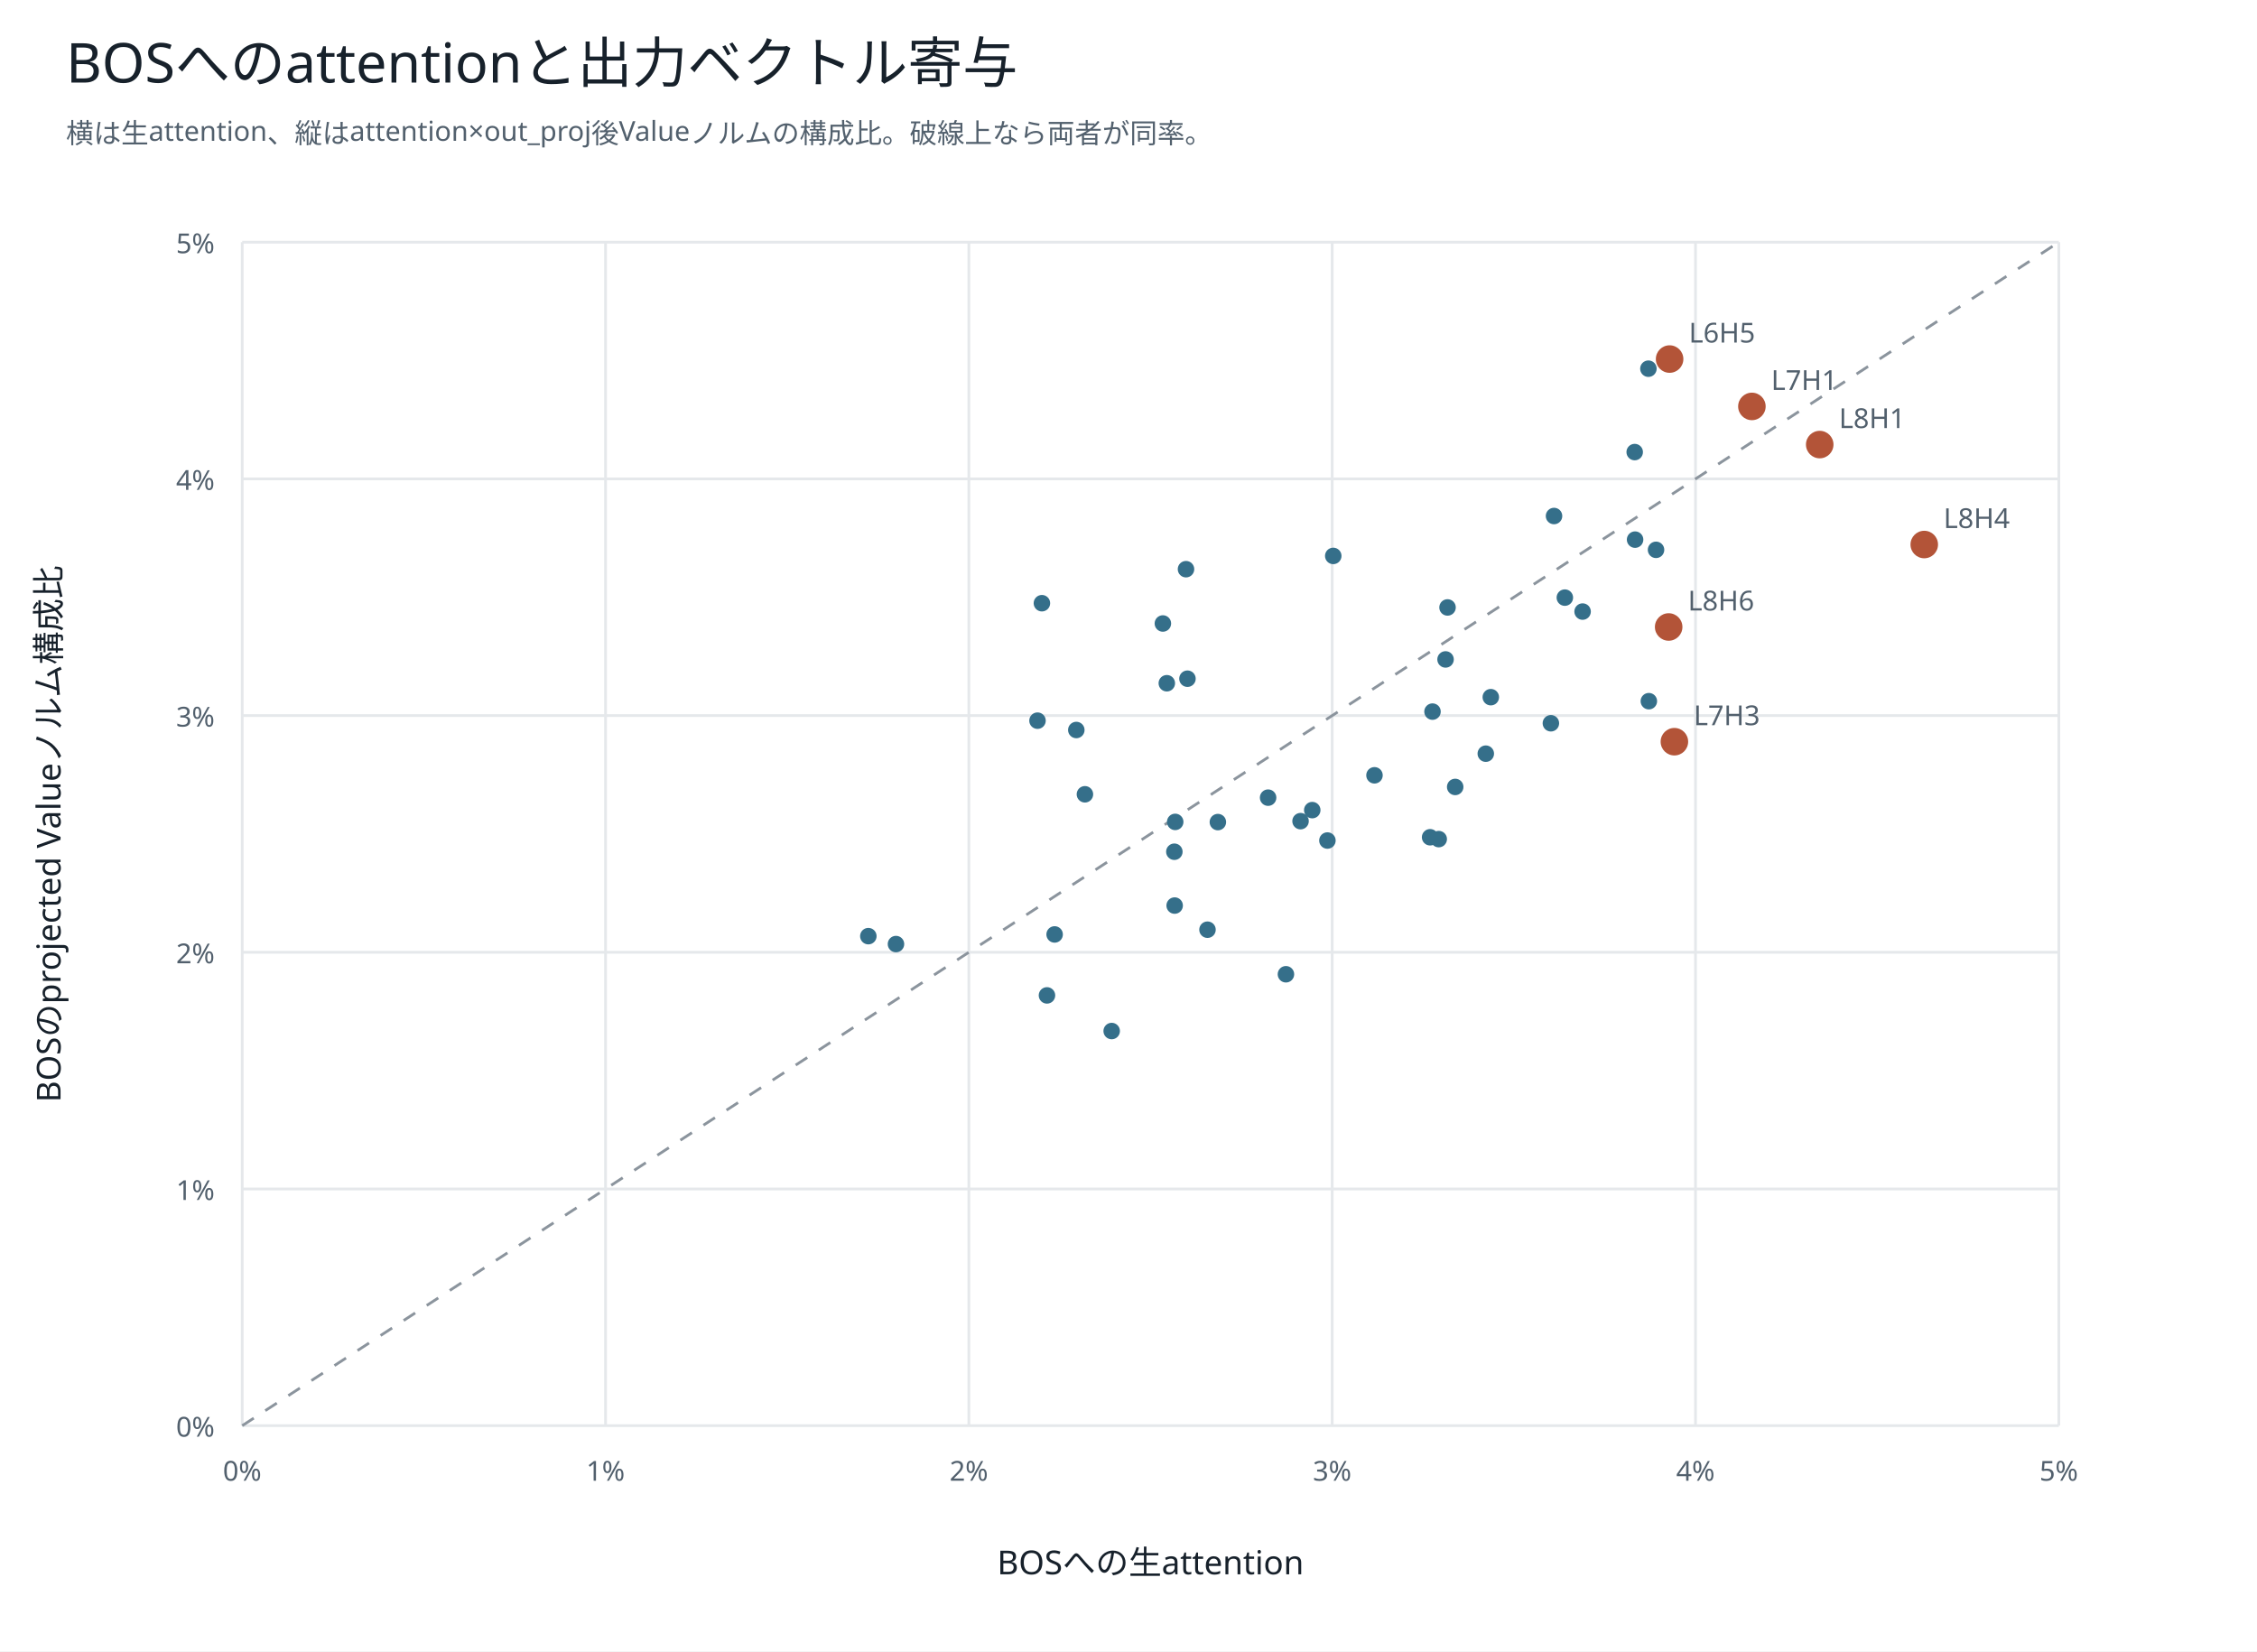
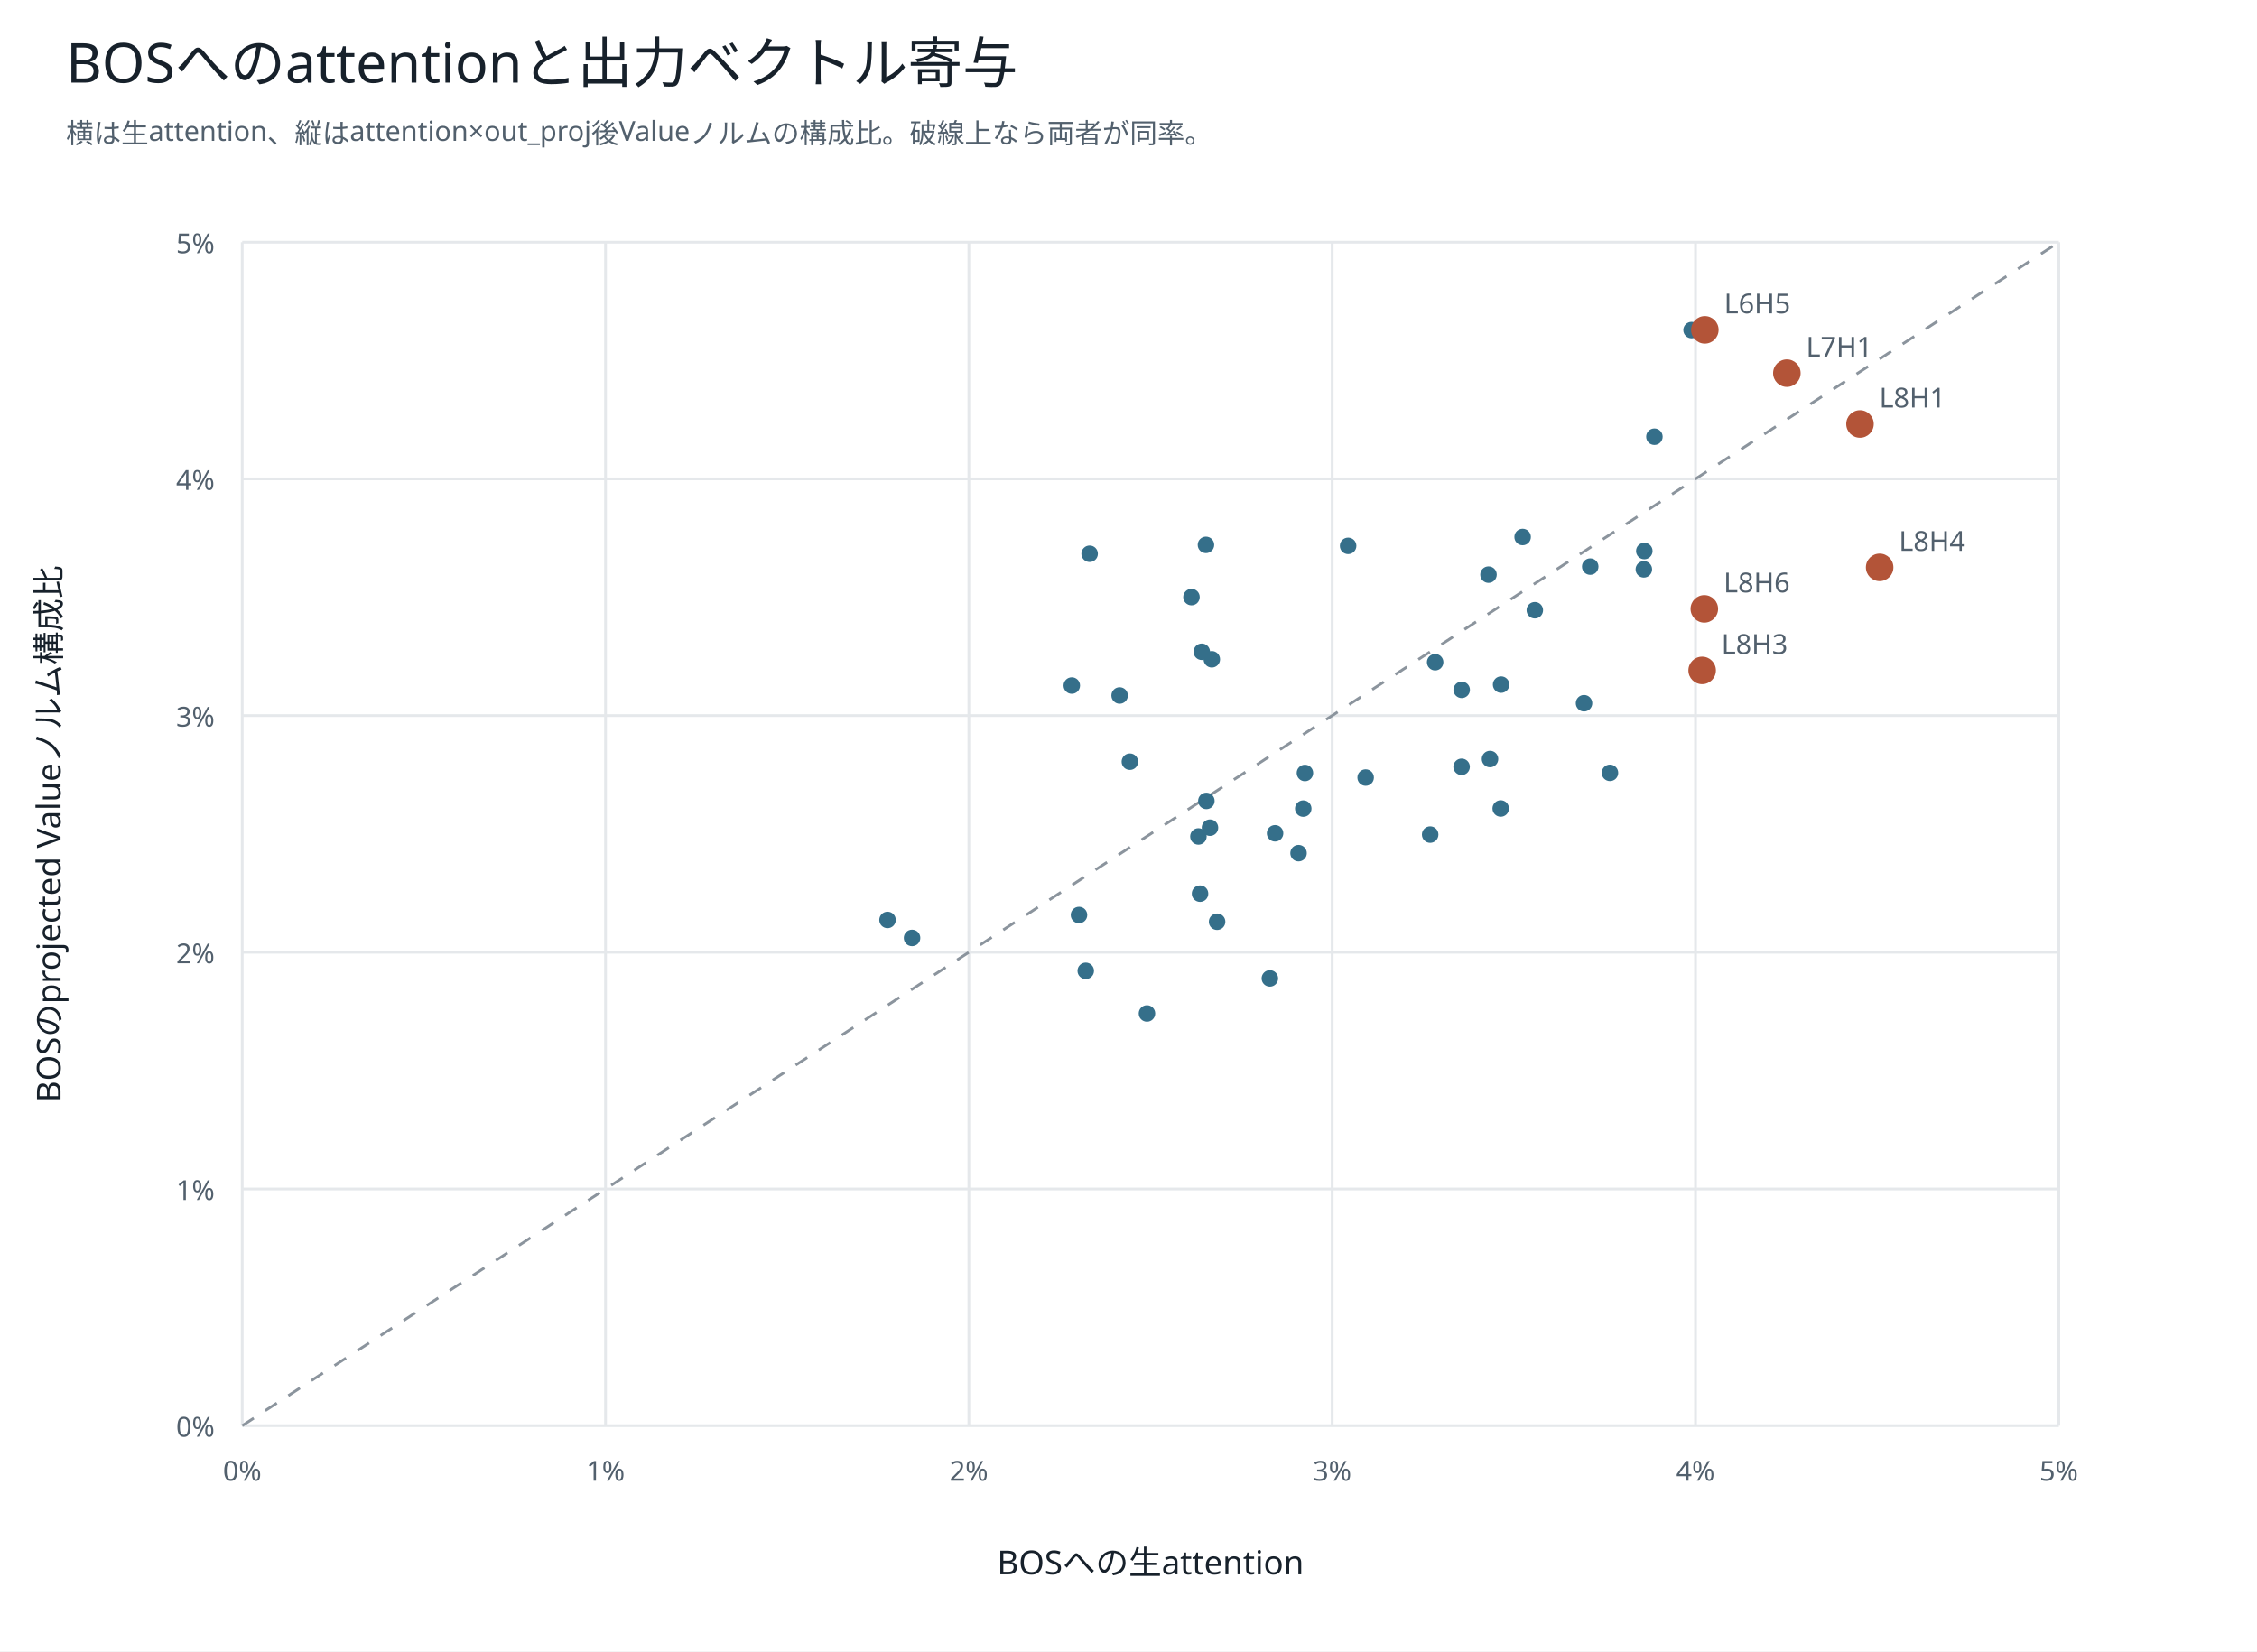
<svg xmlns="http://www.w3.org/2000/svg" width="820" height="600" viewBox="0 0 820 600" role="img">
  <rect width="100%" height="100%" fill="#fff" />
  <style>text{font-family:system-ui,sans-serif;fill:#17212b;font-size:12px}.small{font-size:10px;fill:#52606d}.title{font-size:20px;font-weight:500}.label{font-size:13px;font-weight:500}</style>
  <text x="24" y="30" class="title">BOSへのattentionと出力ベクトル寄与</text>
  <text x="24" y="52" class="small">横は生attention、縦はattention×out_proj後Valueノルムの構成比。破線上なら両者が同率。</text>
  <line x1="88.00" y1="88" x2="88.00" y2="518" stroke="#e5e8eb" />
  <line x1="88" y1="518.00" x2="748" y2="518.00" stroke="#e5e8eb" />
  <text x="88.00" y="538" text-anchor="middle" class="small">0%</text>
  <text x="78" y="522.00" text-anchor="end" class="small">0%</text>
  <line x1="220.00" y1="88" x2="220.00" y2="518" stroke="#e5e8eb" />
  <line x1="88" y1="432.00" x2="748" y2="432.00" stroke="#e5e8eb" />
  <text x="220.00" y="538" text-anchor="middle" class="small">1%</text>
  <text x="78" y="436.00" text-anchor="end" class="small">1%</text>
  <line x1="352.00" y1="88" x2="352.00" y2="518" stroke="#e5e8eb" />
  <line x1="88" y1="346.00" x2="748" y2="346.00" stroke="#e5e8eb" />
  <text x="352.00" y="538" text-anchor="middle" class="small">2%</text>
  <text x="78" y="350.00" text-anchor="end" class="small">2%</text>
  <line x1="484.00" y1="88" x2="484.00" y2="518" stroke="#e5e8eb" />
  <line x1="88" y1="260.00" x2="748" y2="260.00" stroke="#e5e8eb" />
  <text x="484.00" y="538" text-anchor="middle" class="small">3%</text>
  <text x="78" y="264.00" text-anchor="end" class="small">3%</text>
  <line x1="616.00" y1="88" x2="616.00" y2="518" stroke="#e5e8eb" />
  <line x1="88" y1="174.00" x2="748" y2="174.00" stroke="#e5e8eb" />
  <text x="616.00" y="538" text-anchor="middle" class="small">4%</text>
  <text x="78" y="178.00" text-anchor="end" class="small">4%</text>
  <line x1="748.00" y1="88" x2="748.00" y2="518" stroke="#e5e8eb" />
  <line x1="88" y1="88.00" x2="748" y2="88.00" stroke="#e5e8eb" />
  <text x="748.00" y="538" text-anchor="middle" class="small">5%</text>
  <text x="78" y="92.00" text-anchor="end" class="small">5%</text>
  <line x1="88" y1="518" x2="748" y2="88" stroke="#8b949d" stroke-dasharray="5 5" />
-   <circle cx="426.66" cy="309.47" r="3" fill="#356f8a" />
-   <circle cx="431.42" cy="246.60" r="3" fill="#356f8a" />
-   <circle cx="426.97" cy="298.63" r="3" fill="#356f8a" />
-   <circle cx="422.49" cy="226.54" r="3" fill="#356f8a" />
-   <circle cx="430.89" cy="206.81" r="3" fill="#356f8a" />
-   <circle cx="423.92" cy="248.25" r="3" fill="#356f8a" />
-   <circle cx="376.94" cy="261.85" r="3" fill="#356f8a" />
-   <circle cx="391.04" cy="265.24" r="3" fill="#356f8a" />
-   <circle cx="394.17" cy="288.60" r="3" fill="#356f8a" />
-   <circle cx="325.52" cy="343.02" r="3" fill="#356f8a" />
-   <circle cx="315.48" cy="340.14" r="3" fill="#356f8a" />
-   <circle cx="378.54" cy="219.17" r="3" fill="#356f8a" />
-   <circle cx="426.77" cy="329.03" r="3" fill="#356f8a" />
-   <circle cx="442.47" cy="298.70" r="3" fill="#356f8a" />
-   <circle cx="380.38" cy="361.67" r="3" fill="#356f8a" />
-   <circle cx="438.70" cy="337.80" r="3" fill="#356f8a" />
-   <circle cx="383.16" cy="339.52" r="3" fill="#356f8a" />
-   <circle cx="403.89" cy="374.62" r="3" fill="#356f8a" />
-   <circle cx="539.81" cy="273.84" r="3" fill="#356f8a" />
-   <circle cx="525.19" cy="239.60" r="3" fill="#356f8a" />
-   <circle cx="467.20" cy="353.99" r="3" fill="#356f8a" />
-   <circle cx="472.51" cy="298.36" r="3" fill="#356f8a" />
-   <circle cx="482.27" cy="305.40" r="3" fill="#356f8a" />
-   <circle cx="484.39" cy="201.99" r="3" fill="#356f8a" />
-   <circle cx="476.76" cy="294.35" r="3" fill="#356f8a" />
-   <circle cx="519.58" cy="304.21" r="3" fill="#356f8a" />
-   <circle cx="522.71" cy="304.88" r="3" fill="#356f8a" />
-   <circle cx="520.45" cy="258.56" r="3" fill="#356f8a" />
-   <circle cx="499.37" cy="281.70" r="3" fill="#356f8a" />
-   <circle cx="525.91" cy="220.71" r="3" fill="#356f8a" />
-   <circle cx="601.66" cy="199.78" r="3" fill="#356f8a" />
-   <circle cx="598.89" cy="133.96" r="3" fill="#356f8a" />
-   <circle cx="593.91" cy="164.26" r="3" fill="#356f8a" />
-   <circle cx="460.72" cy="289.82" r="3" fill="#356f8a" />
-   <circle cx="606.59" cy="130.46" r="5" fill="#b35438" />
-   <text x="613.59" y="124.46" class="small">L6H5</text>
-   <circle cx="563.46" cy="262.79" r="3" fill="#356f8a" />
-   <circle cx="636.49" cy="147.67" r="5" fill="#b35438" />
-   <text x="643.49" y="141.67" class="small">L7H1</text>
-   <circle cx="564.60" cy="187.49" r="3" fill="#356f8a" />
-   <circle cx="608.33" cy="269.49" r="5" fill="#b35438" />
-   <text x="615.33" y="263.49" class="small">L7H3</text>
-   <circle cx="541.63" cy="253.31" r="3" fill="#356f8a" />
-   <circle cx="574.98" cy="222.21" r="3" fill="#356f8a" />
-   <circle cx="594.05" cy="196.07" r="3" fill="#356f8a" />
-   <circle cx="661.13" cy="161.53" r="5" fill="#b35438" />
-   <text x="668.13" y="155.53" class="small">L8H1</text>
-   <circle cx="568.53" cy="217.14" r="3" fill="#356f8a" />
-   <circle cx="599.05" cy="254.77" r="3" fill="#356f8a" />
-   <circle cx="699.11" cy="197.85" r="5" fill="#b35438" />
-   <text x="706.11" y="191.85" class="small">L8H4</text>
-   <circle cx="528.69" cy="285.93" r="3" fill="#356f8a" />
-   <circle cx="606.25" cy="227.81" r="5" fill="#b35438" />
-   <text x="613.25" y="221.81" class="small">L8H6</text>
+   <circle cx="435.40" cy="303.92" r="3" fill="#356f8a" />
+   <circle cx="440.27" cy="239.55" r="3" fill="#356f8a" />
+   <circle cx="438.29" cy="291.01" r="3" fill="#356f8a" />
+   <circle cx="432.88" cy="216.95" r="3" fill="#356f8a" />
+   <circle cx="438.14" cy="197.98" r="3" fill="#356f8a" />
+   <circle cx="436.62" cy="236.82" r="3" fill="#356f8a" />
+   <circle cx="389.40" cy="249.09" r="3" fill="#356f8a" />
+   <circle cx="406.78" cy="252.70" r="3" fill="#356f8a" />
+   <circle cx="410.50" cy="276.76" r="3" fill="#356f8a" />
+   <circle cx="331.36" cy="340.79" r="3" fill="#356f8a" />
+   <circle cx="322.45" cy="334.26" r="3" fill="#356f8a" />
+   <circle cx="395.88" cy="201.21" r="3" fill="#356f8a" />
+   <circle cx="435.99" cy="324.71" r="3" fill="#356f8a" />
+   <circle cx="439.60" cy="300.73" r="3" fill="#356f8a" />
+   <circle cx="394.47" cy="352.75" r="3" fill="#356f8a" />
+   <circle cx="442.19" cy="334.91" r="3" fill="#356f8a" />
+   <circle cx="392.02" cy="332.47" r="3" fill="#356f8a" />
+   <circle cx="416.71" cy="368.24" r="3" fill="#356f8a" />
+   <circle cx="531.02" cy="278.62" r="3" fill="#356f8a" />
+   <circle cx="521.41" cy="240.61" r="3" fill="#356f8a" />
+   <circle cx="461.36" cy="355.50" r="3" fill="#356f8a" />
+   <circle cx="463.25" cy="302.77" r="3" fill="#356f8a" />
+   <circle cx="471.78" cy="309.99" r="3" fill="#356f8a" />
+   <circle cx="489.79" cy="198.34" r="3" fill="#356f8a" />
+   <circle cx="473.49" cy="293.80" r="3" fill="#356f8a" />
+   <circle cx="519.60" cy="303.24" r="3" fill="#356f8a" />
+   <circle cx="545.23" cy="293.76" r="3" fill="#356f8a" />
+   <circle cx="531.05" cy="250.65" r="3" fill="#356f8a" />
+   <circle cx="496.16" cy="282.52" r="3" fill="#356f8a" />
+   <circle cx="540.79" cy="208.79" r="3" fill="#356f8a" />
+   <circle cx="597.40" cy="200.21" r="3" fill="#356f8a" />
+   <circle cx="614.57" cy="119.93" r="3" fill="#356f8a" />
+   <circle cx="601.07" cy="158.67" r="3" fill="#356f8a" />
+   <circle cx="474.10" cy="280.86" r="3" fill="#356f8a" />
+   <circle cx="619.39" cy="119.85" r="5" fill="#b35438" />
+   <text x="626.39" y="113.85" class="small">L6H5</text>
+   <circle cx="575.50" cy="255.51" r="3" fill="#356f8a" />
+   <circle cx="649.19" cy="135.58" r="5" fill="#b35438" />
+   <text x="656.19" y="129.58" class="small">L7H1</text>
+   <circle cx="553.19" cy="195.12" r="3" fill="#356f8a" />
+   <circle cx="584.92" cy="280.81" r="3" fill="#356f8a" />
+   <circle cx="545.37" cy="248.75" r="3" fill="#356f8a" />
+   <circle cx="597.23" cy="206.87" r="3" fill="#356f8a" />
+   <circle cx="577.75" cy="205.87" r="3" fill="#356f8a" />
+   <circle cx="675.76" cy="154.05" r="5" fill="#b35438" />
+   <text x="682.76" y="148.05" class="small">L8H1</text>
+   <circle cx="557.62" cy="221.72" r="3" fill="#356f8a" />
+   <circle cx="618.41" cy="243.59" r="5" fill="#b35438" />
+   <text x="625.41" y="237.59" class="small">L8H3</text>
+   <circle cx="682.90" cy="206.15" r="5" fill="#b35438" />
+   <text x="689.90" y="200.15" class="small">L8H4</text>
+   <circle cx="541.34" cy="275.79" r="3" fill="#356f8a" />
+   <circle cx="619.20" cy="221.23" r="5" fill="#b35438" />
+   <text x="626.20" y="215.23" class="small">L8H6</text>
  <text x="418.0" y="572" text-anchor="middle">BOSへの生attention</text>
  <text x="22" y="303.0" text-anchor="middle" transform="rotate(-90 22 303.0)">BOSのprojected Valueノルム構成比</text>
</svg>
